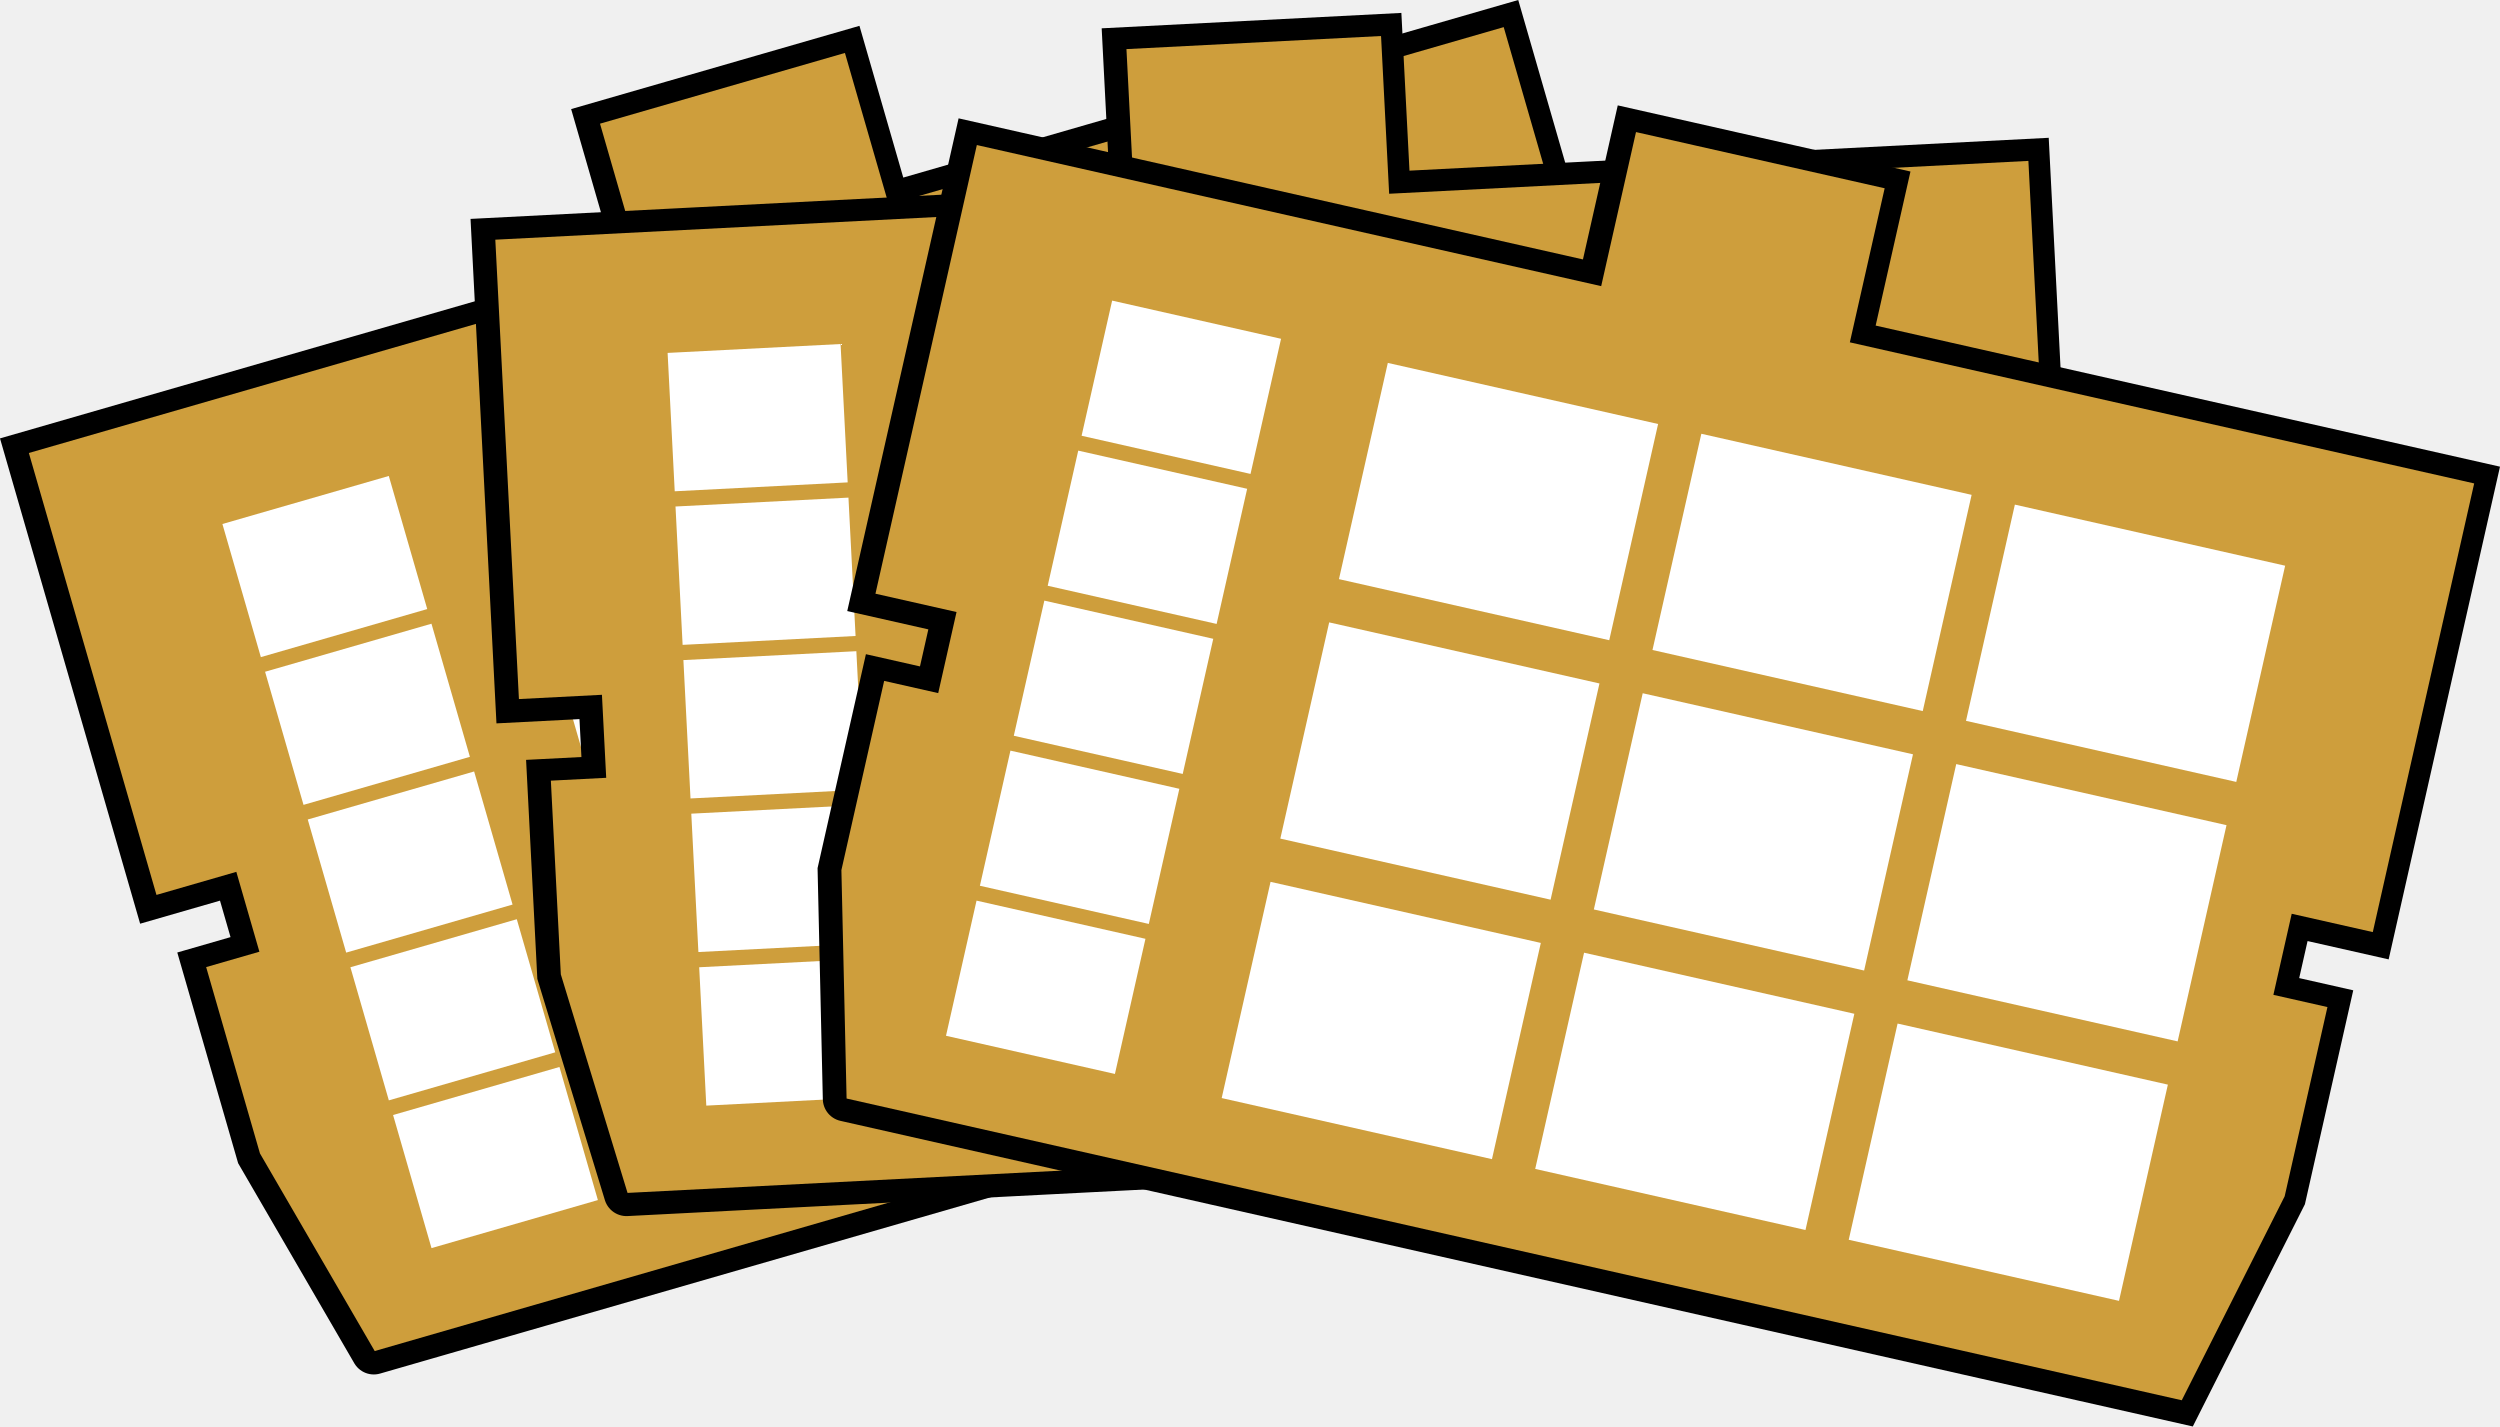
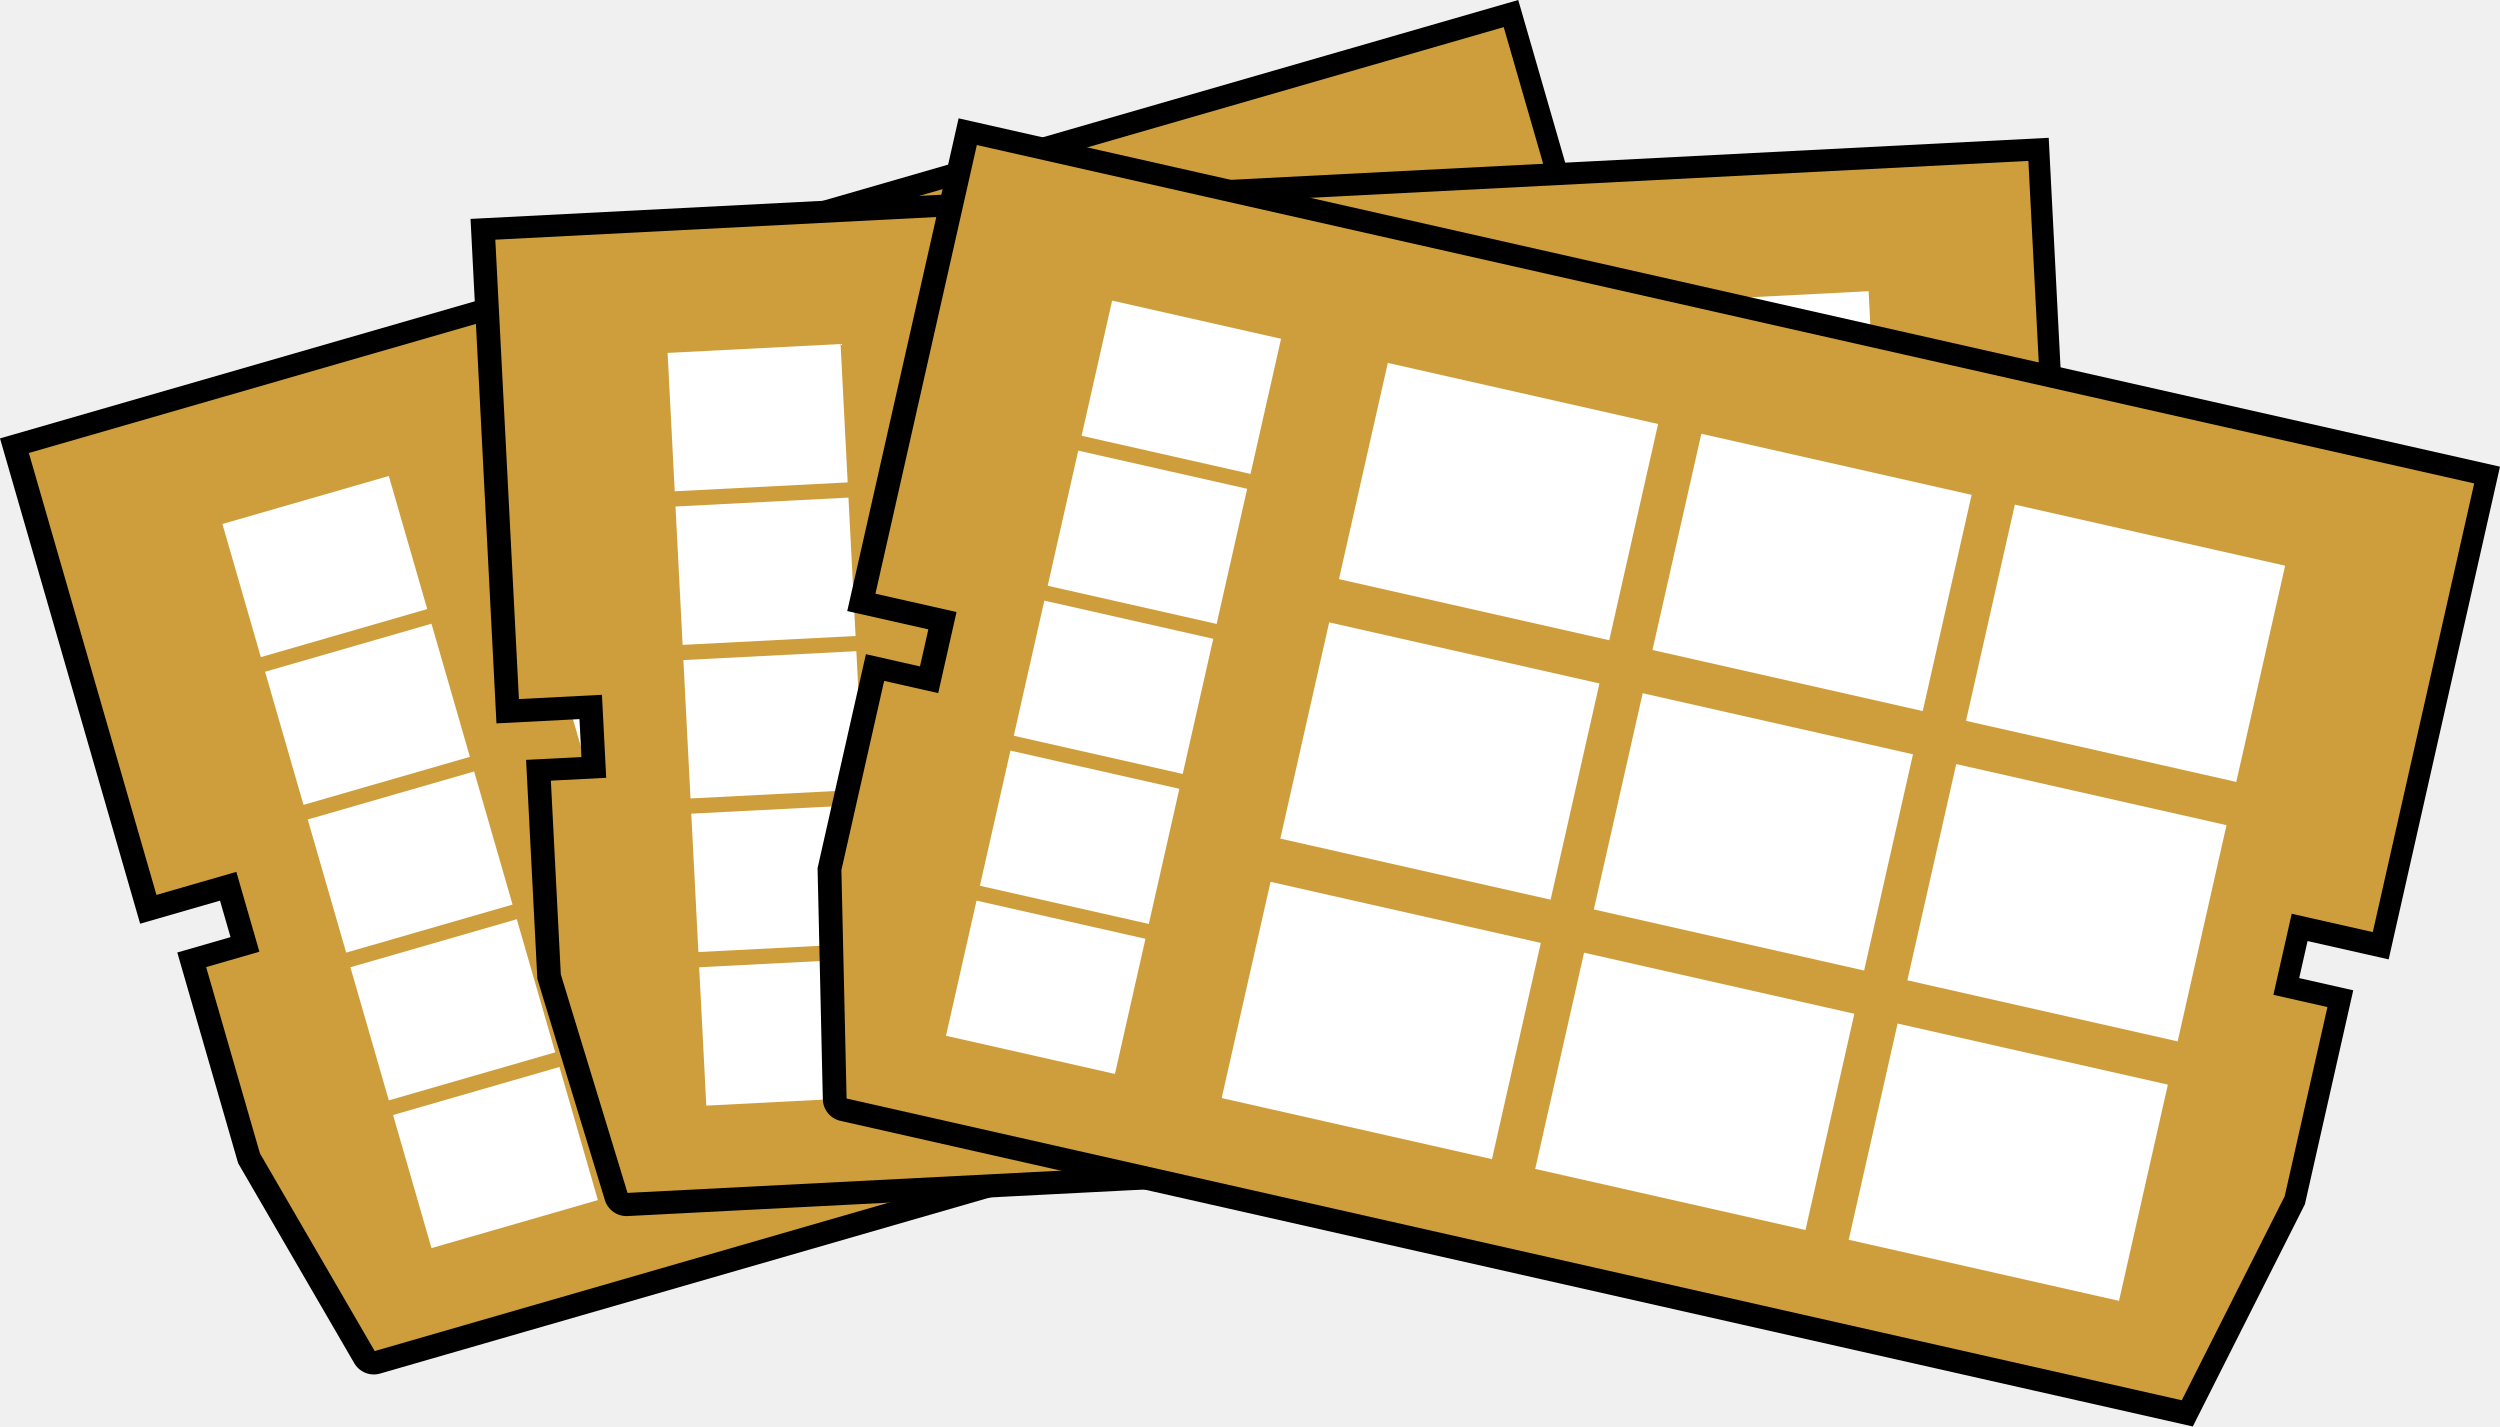
<svg xmlns="http://www.w3.org/2000/svg" width="451.111mm" height="257.4mm" viewBox="0 0 451.111 257.4" version="1.1" id="svg8">
  <defs id="defs2" />
  <g id="layer1" transform="translate(157.9778,23.66445)">
    <g transform="matrix(0,-0.3527778,-0.3527778,0,251.3096,203.9405)" id="g823">
      <g transform="rotate(16.10619,-696.9395,691.316)" id="g1209-3-2-2">
-         <path d="M 5.192,777.589 118.578,805.936 h 99.213 v -28.346 h 42.52 v 42.52 H 495.586 V 492.708 h 80.787 V 362.314 H 495.586 V 34.912 H 260.311 v 42.52 h -42.52 v -28.346 h -99.213 L 5.192,77.432 V 777.589" style="opacity:1;fill:#ffffff;fill-opacity:1;stroke:#000000;stroke-width:23.102;stroke-linecap:round;stroke-linejoin:miter;stroke-miterlimit:10;stroke-dasharray:none;stroke-opacity:1" id="path853-6-7-61-9" />
+         <path d="M 5.192,777.589 118.578,805.936 h 99.213 v -28.346 l 42.52,0 v 42.52 H 495.586 V 34.912 H 260.311 l 0,42.52 -42.52,0 0,-28.346 h -99.213 l -113.386,28.346 0,700.157" style="opacity:1;fill:#ffffff;fill-opacity:1;stroke:#000000;stroke-width:23.102;stroke-linecap:round;stroke-linejoin:miter;stroke-miterlimit:10;stroke-dasharray:none;stroke-opacity:1" id="path853-6-7-61-9" />
        <g transform="translate(-6.571826,6.004601)" id="g892-4-8-3" style="stroke:none">
-           <path id="path853-5-7-1" style="fill:#ce9e3c;fill-opacity:1;stroke:none;stroke-width:2.126;stroke-linecap:butt;stroke-linejoin:miter;stroke-miterlimit:10;stroke-dasharray:none;stroke-opacity:1" d="m 12.047,771.024 113.386,28.346 h 99.213 v -28.346 h 42.52 v 42.52 H 502.441 V 486.142 h 80.787 V 355.748 H 502.441 V 28.347 H 267.165 V 70.866 H 224.646 V 42.52 h -99.213 L 12.047,70.866 V 771.024" />
+           <path id="path853-5-7-1" style="fill:#ce9e3c;fill-opacity:1;stroke:none;stroke-width:2.126;stroke-linecap:butt;stroke-linejoin:miter;stroke-miterlimit:10;stroke-dasharray:none;stroke-opacity:1" d="m 12.047,771.024 113.386,28.346 99.213,0 0,-28.346 h 42.52 v 42.52 H 502.441 V 28.347 H 267.165 l 0,42.52 -42.52,0 0,-28.346 -99.213,0 -113.386,28.346 0,700.157" />
          <path id="path825-2-9-9" style="fill:#ffffff;fill-opacity:1;stroke:none;stroke-width:2.126;stroke-linecap:butt;stroke-linejoin:miter;stroke-miterlimit:10;stroke-dasharray:none;stroke-opacity:1" d="M 326.693,255.118 H 440.079 V 113.386 H 326.693 v 141.732" />
          <path id="path827-5-2-4" style="fill:#ffffff;fill-opacity:1;stroke:none;stroke-width:2.126;stroke-linecap:butt;stroke-linejoin:miter;stroke-miterlimit:10;stroke-dasharray:none;stroke-opacity:1" d="M 326.693,419.528 H 440.079 V 277.796 H 326.693 V 419.528" />
          <path id="path829-4-0-7" style="fill:#ffffff;fill-opacity:1;stroke:none;stroke-width:2.126;stroke-linecap:butt;stroke-linejoin:miter;stroke-miterlimit:10;stroke-dasharray:none;stroke-opacity:1" d="M 326.693,583.937 H 440.079 V 442.205 H 326.693 v 141.732" />
          <path id="path831-7-23-8" style="fill:#ffffff;fill-opacity:1;stroke:none;stroke-width:2.126;stroke-linecap:butt;stroke-linejoin:miter;stroke-miterlimit:10;stroke-dasharray:none;stroke-opacity:1" d="M 190.63,255.118 H 304.016 V 113.386 H 190.63 v 141.732" />
          <path id="path833-4-7-4" style="fill:#ffffff;fill-opacity:1;stroke:none;stroke-width:2.126;stroke-linecap:butt;stroke-linejoin:miter;stroke-miterlimit:10;stroke-dasharray:none;stroke-opacity:1" d="M 190.63,419.528 H 304.016 V 277.796 H 190.63 V 419.528" />
          <path id="path835-4-5-5" style="fill:#ffffff;fill-opacity:1;stroke:none;stroke-width:2.126;stroke-linecap:butt;stroke-linejoin:miter;stroke-miterlimit:10;stroke-dasharray:none;stroke-opacity:1" d="M 190.63,583.937 H 304.016 V 442.205 H 190.63 v 141.732" />
          <path id="path837-3-9-0" style="fill:#ffffff;fill-opacity:1;stroke:none;stroke-width:2.126;stroke-linecap:butt;stroke-linejoin:miter;stroke-miterlimit:10;stroke-dasharray:none;stroke-opacity:1" d="M 54.567,255.118 H 167.953 V 113.386 H 54.567 v 141.732" />
          <path id="path839-0-2-3" style="fill:#ffffff;fill-opacity:1;stroke:none;stroke-width:2.126;stroke-linecap:butt;stroke-linejoin:miter;stroke-miterlimit:10;stroke-dasharray:none;stroke-opacity:1" d="M 54.567,419.528 H 167.953 V 277.796 H 54.567 V 419.528" />
          <path id="path841-7-2-6" style="fill:#ffffff;fill-opacity:1;stroke:none;stroke-width:2.126;stroke-linecap:butt;stroke-linejoin:miter;stroke-miterlimit:10;stroke-dasharray:none;stroke-opacity:1" d="M 54.567,583.937 H 167.953 V 442.205 H 54.567 v 141.732" />
          <path id="path843-8-8-1" style="fill:#ffffff;fill-opacity:1;stroke:none;stroke-width:2.126;stroke-linecap:butt;stroke-linejoin:miter;stroke-miterlimit:10;stroke-dasharray:none;stroke-opacity:1" d="m 369.213,728.504 h 70.866 V 639.922 H 369.213 v 88.583" />
          <path id="path845-6-9-0" style="fill:#ffffff;fill-opacity:1;stroke:none;stroke-width:2.126;stroke-linecap:butt;stroke-linejoin:miter;stroke-miterlimit:10;stroke-dasharray:none;stroke-opacity:1" d="m 290.551,728.504 h 70.866 V 639.922 h -70.866 v 88.583" />
          <path id="path847-8-7-6" style="fill:#ffffff;fill-opacity:1;stroke:none;stroke-width:2.126;stroke-linecap:butt;stroke-linejoin:miter;stroke-miterlimit:10;stroke-dasharray:none;stroke-opacity:1" d="m 211.89,728.504 h 70.866 V 639.922 h -70.866 v 88.583" />
          <path id="path849-8-3-3" style="fill:#ffffff;fill-opacity:1;stroke:none;stroke-width:2.126;stroke-linecap:butt;stroke-linejoin:miter;stroke-miterlimit:10;stroke-dasharray:none;stroke-opacity:1" d="m 133.228,728.504 h 70.866 V 639.922 h -70.866 v 88.583" />
          <path id="path851-4-61-2" style="fill:#ffffff;fill-opacity:1;stroke:none;stroke-width:2.126;stroke-linecap:butt;stroke-linejoin:miter;stroke-miterlimit:10;stroke-dasharray:none;stroke-opacity:1" d="M 54.567,728.504 H 125.433 V 639.922 H 54.567 v 88.583" />
        </g>
      </g>
      <g transform="rotate(2.941826,-1190.372,1383.31)" id="g1209-3-2">
-         <path d="M 5.192,777.589 118.578,805.936 h 99.213 v -28.346 h 42.52 v 42.52 H 495.586 V 492.708 h 80.787 V 362.314 H 495.586 V 34.912 H 260.311 v 42.52 h -42.52 v -28.346 h -99.213 L 5.192,77.432 V 777.589" style="opacity:1;fill:#ffffff;fill-opacity:1;stroke:#000000;stroke-width:23.102;stroke-linecap:round;stroke-linejoin:miter;stroke-miterlimit:10;stroke-dasharray:none;stroke-opacity:1" id="path853-6-7-61" />
+         <path d="m 5.192,777.589 113.386,28.346 99.213,0 v -28.346 l 42.52,0 0,42.52 H 495.586 V 34.912 l -235.276,0 0,42.52 h -42.52 v -28.346 l -99.213,0 L 5.192,77.432 V 777.589" style="opacity:1;fill:#ffffff;fill-opacity:1;stroke:#000000;stroke-width:23.102;stroke-linecap:round;stroke-linejoin:miter;stroke-miterlimit:10;stroke-dasharray:none;stroke-opacity:1" id="path853-6-7-61" />
        <g transform="translate(-6.571826,6.004601)" id="g892-4-8" style="stroke:none">
-           <path id="path853-5-7" style="fill:#ce9e3c;fill-opacity:1;stroke:none;stroke-width:2.126;stroke-linecap:butt;stroke-linejoin:miter;stroke-miterlimit:10;stroke-dasharray:none;stroke-opacity:1" d="m 12.047,771.024 113.386,28.346 h 99.213 v -28.346 h 42.52 v 42.52 H 502.441 V 486.142 h 80.787 V 355.748 H 502.441 V 28.347 H 267.165 V 70.866 H 224.646 V 42.52 h -99.213 L 12.047,70.866 V 771.024" />
+           <path id="path853-5-7" style="fill:#ce9e3c;fill-opacity:1;stroke:none;stroke-width:2.126;stroke-linecap:butt;stroke-linejoin:miter;stroke-miterlimit:10;stroke-dasharray:none;stroke-opacity:1" d="m 12.047,771.024 113.386,28.346 h 99.213 l 0,-28.346 h 42.52 v 42.52 l 235.276,0 0,-785.197 H 267.165 l 0,42.52 h -42.52 l 0,-28.346 h -99.213 l -113.386,28.346 0,700.157" />
          <path id="path825-2-9" style="fill:#ffffff;fill-opacity:1;stroke:none;stroke-width:2.126;stroke-linecap:butt;stroke-linejoin:miter;stroke-miterlimit:10;stroke-dasharray:none;stroke-opacity:1" d="M 326.693,255.118 H 440.079 V 113.386 H 326.693 v 141.732" />
          <path id="path827-5-2" style="fill:#ffffff;fill-opacity:1;stroke:none;stroke-width:2.126;stroke-linecap:butt;stroke-linejoin:miter;stroke-miterlimit:10;stroke-dasharray:none;stroke-opacity:1" d="M 326.693,419.528 H 440.079 V 277.796 H 326.693 V 419.528" />
          <path id="path829-4-0" style="fill:#ffffff;fill-opacity:1;stroke:none;stroke-width:2.126;stroke-linecap:butt;stroke-linejoin:miter;stroke-miterlimit:10;stroke-dasharray:none;stroke-opacity:1" d="M 326.693,583.937 H 440.079 V 442.205 H 326.693 v 141.732" />
          <path id="path831-7-23" style="fill:#ffffff;fill-opacity:1;stroke:none;stroke-width:2.126;stroke-linecap:butt;stroke-linejoin:miter;stroke-miterlimit:10;stroke-dasharray:none;stroke-opacity:1" d="M 190.63,255.118 H 304.016 V 113.386 H 190.63 v 141.732" />
          <path id="path833-4-7" style="fill:#ffffff;fill-opacity:1;stroke:none;stroke-width:2.126;stroke-linecap:butt;stroke-linejoin:miter;stroke-miterlimit:10;stroke-dasharray:none;stroke-opacity:1" d="M 190.63,419.528 H 304.016 V 277.796 H 190.63 V 419.528" />
          <path id="path835-4-5" style="fill:#ffffff;fill-opacity:1;stroke:none;stroke-width:2.126;stroke-linecap:butt;stroke-linejoin:miter;stroke-miterlimit:10;stroke-dasharray:none;stroke-opacity:1" d="M 190.63,583.937 H 304.016 V 442.205 H 190.63 v 141.732" />
          <path id="path837-3-9" style="fill:#ffffff;fill-opacity:1;stroke:none;stroke-width:2.126;stroke-linecap:butt;stroke-linejoin:miter;stroke-miterlimit:10;stroke-dasharray:none;stroke-opacity:1" d="M 54.567,255.118 H 167.953 V 113.386 H 54.567 v 141.732" />
          <path id="path839-0-2" style="fill:#ffffff;fill-opacity:1;stroke:none;stroke-width:2.126;stroke-linecap:butt;stroke-linejoin:miter;stroke-miterlimit:10;stroke-dasharray:none;stroke-opacity:1" d="M 54.567,419.528 H 167.953 V 277.796 H 54.567 V 419.528" />
          <path id="path841-7-2" style="fill:#ffffff;fill-opacity:1;stroke:none;stroke-width:2.126;stroke-linecap:butt;stroke-linejoin:miter;stroke-miterlimit:10;stroke-dasharray:none;stroke-opacity:1" d="M 54.567,583.937 H 167.953 V 442.205 H 54.567 v 141.732" />
          <path id="path843-8-8" style="fill:#ffffff;fill-opacity:1;stroke:none;stroke-width:2.126;stroke-linecap:butt;stroke-linejoin:miter;stroke-miterlimit:10;stroke-dasharray:none;stroke-opacity:1" d="m 369.213,728.504 h 70.866 V 639.922 H 369.213 v 88.583" />
          <path id="path845-6-9" style="fill:#ffffff;fill-opacity:1;stroke:none;stroke-width:2.126;stroke-linecap:butt;stroke-linejoin:miter;stroke-miterlimit:10;stroke-dasharray:none;stroke-opacity:1" d="m 290.551,728.504 h 70.866 V 639.922 h -70.866 v 88.583" />
          <path id="path847-8-7" style="fill:#ffffff;fill-opacity:1;stroke:none;stroke-width:2.126;stroke-linecap:butt;stroke-linejoin:miter;stroke-miterlimit:10;stroke-dasharray:none;stroke-opacity:1" d="m 211.89,728.504 h 70.866 V 639.922 h -70.866 v 88.583" />
          <path id="path849-8-3" style="fill:#ffffff;fill-opacity:1;stroke:none;stroke-width:2.126;stroke-linecap:butt;stroke-linejoin:miter;stroke-miterlimit:10;stroke-dasharray:none;stroke-opacity:1" d="m 133.228,728.504 h 70.866 V 639.922 h -70.866 v 88.583" />
          <path id="path851-4-61" style="fill:#ffffff;fill-opacity:1;stroke:none;stroke-width:2.126;stroke-linecap:butt;stroke-linejoin:miter;stroke-miterlimit:10;stroke-dasharray:none;stroke-opacity:1" d="M 54.567,728.504 H 125.433 V 639.922 H 54.567 v 88.583" />
        </g>
      </g>
      <g transform="rotate(-12.73427,-179.0866,403.44)" id="g1209-3">
-         <path d="M 5.192,777.589 118.578,805.936 h 99.213 v -28.346 h 42.52 v 42.52 H 495.586 V 492.708 h 80.787 V 362.314 H 495.586 V 34.912 H 260.311 v 42.52 h -42.52 v -28.346 h -99.213 L 5.192,77.432 V 777.589" style="opacity:1;fill:#ffffff;fill-opacity:1;stroke:#000000;stroke-width:23.102;stroke-linecap:round;stroke-linejoin:miter;stroke-miterlimit:10;stroke-dasharray:none;stroke-opacity:1" id="path853-6-7" />
+         <path d="m 5.192,777.589 113.386,28.346 99.213,0 v -28.346 h 42.52 v 42.52 l 235.276,0 V 34.912 H 260.311 v 42.52 h -42.52 v -28.346 l -99.213,0 L 5.192,77.432 V 777.589" style="opacity:1;fill:#ffffff;fill-opacity:1;stroke:#000000;stroke-width:23.102;stroke-linecap:round;stroke-linejoin:miter;stroke-miterlimit:10;stroke-dasharray:none;stroke-opacity:1" id="path853-6-7" />
        <g transform="translate(-6.571826,6.004601)" id="g892-4" style="stroke:none">
-           <path id="path853-5" style="fill:#ce9e3c;fill-opacity:1;stroke:none;stroke-width:2.126;stroke-linecap:butt;stroke-linejoin:miter;stroke-miterlimit:10;stroke-dasharray:none;stroke-opacity:1" d="m 12.047,771.024 113.386,28.346 h 99.213 v -28.346 h 42.52 v 42.52 H 502.441 V 486.142 h 80.787 V 355.748 H 502.441 V 28.347 H 267.165 V 70.866 H 224.646 V 42.52 h -99.213 L 12.047,70.866 V 771.024" />
+           <path id="path853-5" style="fill:#ce9e3c;fill-opacity:1;stroke:none;stroke-width:2.126;stroke-linecap:butt;stroke-linejoin:miter;stroke-miterlimit:10;stroke-dasharray:none;stroke-opacity:1" d="m 12.047,771.024 113.386,28.346 h 99.213 l 0,-28.346 h 42.52 l 0,42.52 235.276,0 V 28.347 H 267.165 v 42.52 l -42.52,0 0,-28.346 h -99.213 L 12.047,70.866 V 771.024" />
          <path id="path825-2" style="fill:#ffffff;fill-opacity:1;stroke:none;stroke-width:2.126;stroke-linecap:butt;stroke-linejoin:miter;stroke-miterlimit:10;stroke-dasharray:none;stroke-opacity:1" d="M 326.693,255.118 H 440.079 V 113.386 H 326.693 v 141.732" />
          <path id="path827-5" style="fill:#ffffff;fill-opacity:1;stroke:none;stroke-width:2.126;stroke-linecap:butt;stroke-linejoin:miter;stroke-miterlimit:10;stroke-dasharray:none;stroke-opacity:1" d="M 326.693,419.528 H 440.079 V 277.796 H 326.693 V 419.528" />
          <path id="path829-4" style="fill:#ffffff;fill-opacity:1;stroke:none;stroke-width:2.126;stroke-linecap:butt;stroke-linejoin:miter;stroke-miterlimit:10;stroke-dasharray:none;stroke-opacity:1" d="M 326.693,583.937 H 440.079 V 442.205 H 326.693 v 141.732" />
          <path id="path831-7" style="fill:#ffffff;fill-opacity:1;stroke:none;stroke-width:2.126;stroke-linecap:butt;stroke-linejoin:miter;stroke-miterlimit:10;stroke-dasharray:none;stroke-opacity:1" d="M 190.63,255.118 H 304.016 V 113.386 H 190.63 v 141.732" />
          <path id="path833-4" style="fill:#ffffff;fill-opacity:1;stroke:none;stroke-width:2.126;stroke-linecap:butt;stroke-linejoin:miter;stroke-miterlimit:10;stroke-dasharray:none;stroke-opacity:1" d="M 190.63,419.528 H 304.016 V 277.796 H 190.63 V 419.528" />
          <path id="path835-4" style="fill:#ffffff;fill-opacity:1;stroke:none;stroke-width:2.126;stroke-linecap:butt;stroke-linejoin:miter;stroke-miterlimit:10;stroke-dasharray:none;stroke-opacity:1" d="M 190.63,583.937 H 304.016 V 442.205 H 190.63 v 141.732" />
          <path id="path837-3" style="fill:#ffffff;fill-opacity:1;stroke:none;stroke-width:2.126;stroke-linecap:butt;stroke-linejoin:miter;stroke-miterlimit:10;stroke-dasharray:none;stroke-opacity:1" d="M 54.567,255.118 H 167.953 V 113.386 H 54.567 v 141.732" />
          <path id="path839-0" style="fill:#ffffff;fill-opacity:1;stroke:none;stroke-width:2.126;stroke-linecap:butt;stroke-linejoin:miter;stroke-miterlimit:10;stroke-dasharray:none;stroke-opacity:1" d="M 54.567,419.528 H 167.953 V 277.796 H 54.567 V 419.528" />
          <path id="path841-7" style="fill:#ffffff;fill-opacity:1;stroke:none;stroke-width:2.126;stroke-linecap:butt;stroke-linejoin:miter;stroke-miterlimit:10;stroke-dasharray:none;stroke-opacity:1" d="M 54.567,583.937 H 167.953 V 442.205 H 54.567 v 141.732" />
          <path id="path843-8" style="fill:#ffffff;fill-opacity:1;stroke:none;stroke-width:2.126;stroke-linecap:butt;stroke-linejoin:miter;stroke-miterlimit:10;stroke-dasharray:none;stroke-opacity:1" d="m 369.213,728.504 h 70.866 V 639.922 H 369.213 v 88.583" />
          <path id="path845-6" style="fill:#ffffff;fill-opacity:1;stroke:none;stroke-width:2.126;stroke-linecap:butt;stroke-linejoin:miter;stroke-miterlimit:10;stroke-dasharray:none;stroke-opacity:1" d="m 290.551,728.504 h 70.866 V 639.922 h -70.866 v 88.583" />
          <path id="path847-8" style="fill:#ffffff;fill-opacity:1;stroke:none;stroke-width:2.126;stroke-linecap:butt;stroke-linejoin:miter;stroke-miterlimit:10;stroke-dasharray:none;stroke-opacity:1" d="m 211.89,728.504 h 70.866 V 639.922 h -70.866 v 88.583" />
          <path id="path849-8" style="fill:#ffffff;fill-opacity:1;stroke:none;stroke-width:2.126;stroke-linecap:butt;stroke-linejoin:miter;stroke-miterlimit:10;stroke-dasharray:none;stroke-opacity:1" d="m 133.228,728.504 h 70.866 V 639.922 h -70.866 v 88.583" />
          <path id="path851-4" style="fill:#ffffff;fill-opacity:1;stroke:none;stroke-width:2.126;stroke-linecap:butt;stroke-linejoin:miter;stroke-miterlimit:10;stroke-dasharray:none;stroke-opacity:1" d="M 54.567,728.504 H 125.433 V 639.922 H 54.567 v 88.583" />
        </g>
      </g>
    </g>
  </g>
</svg>
